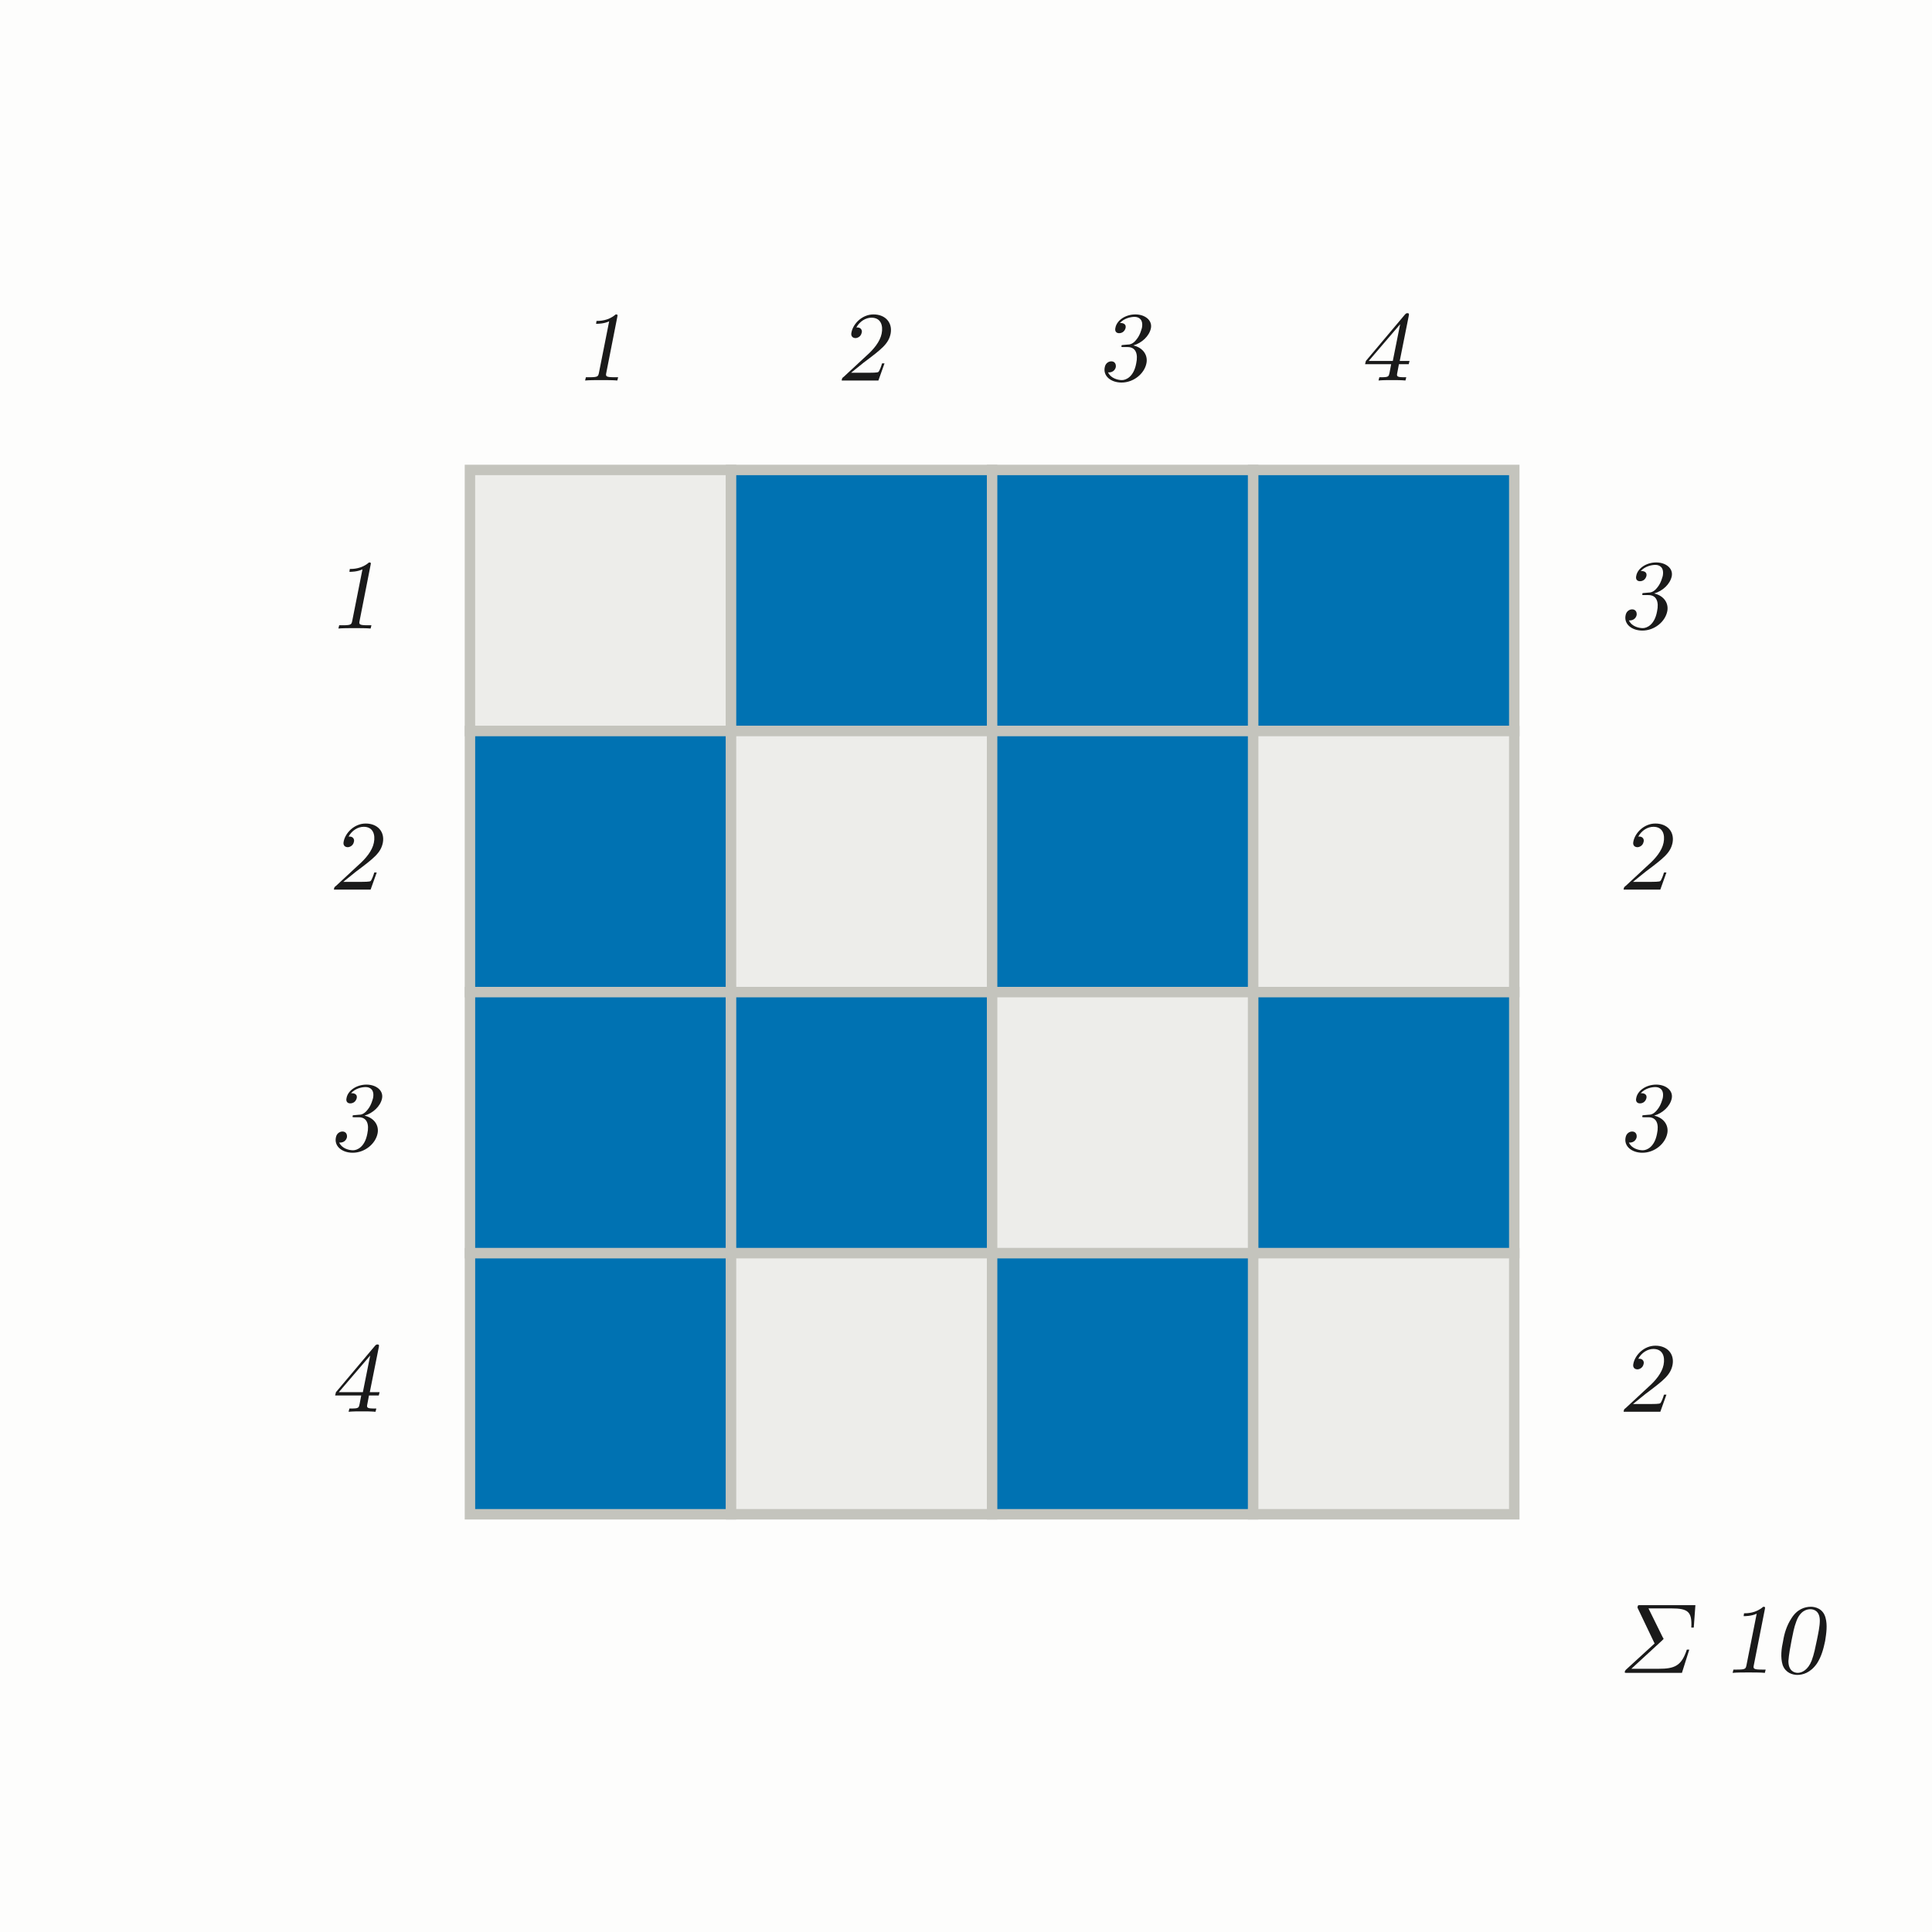
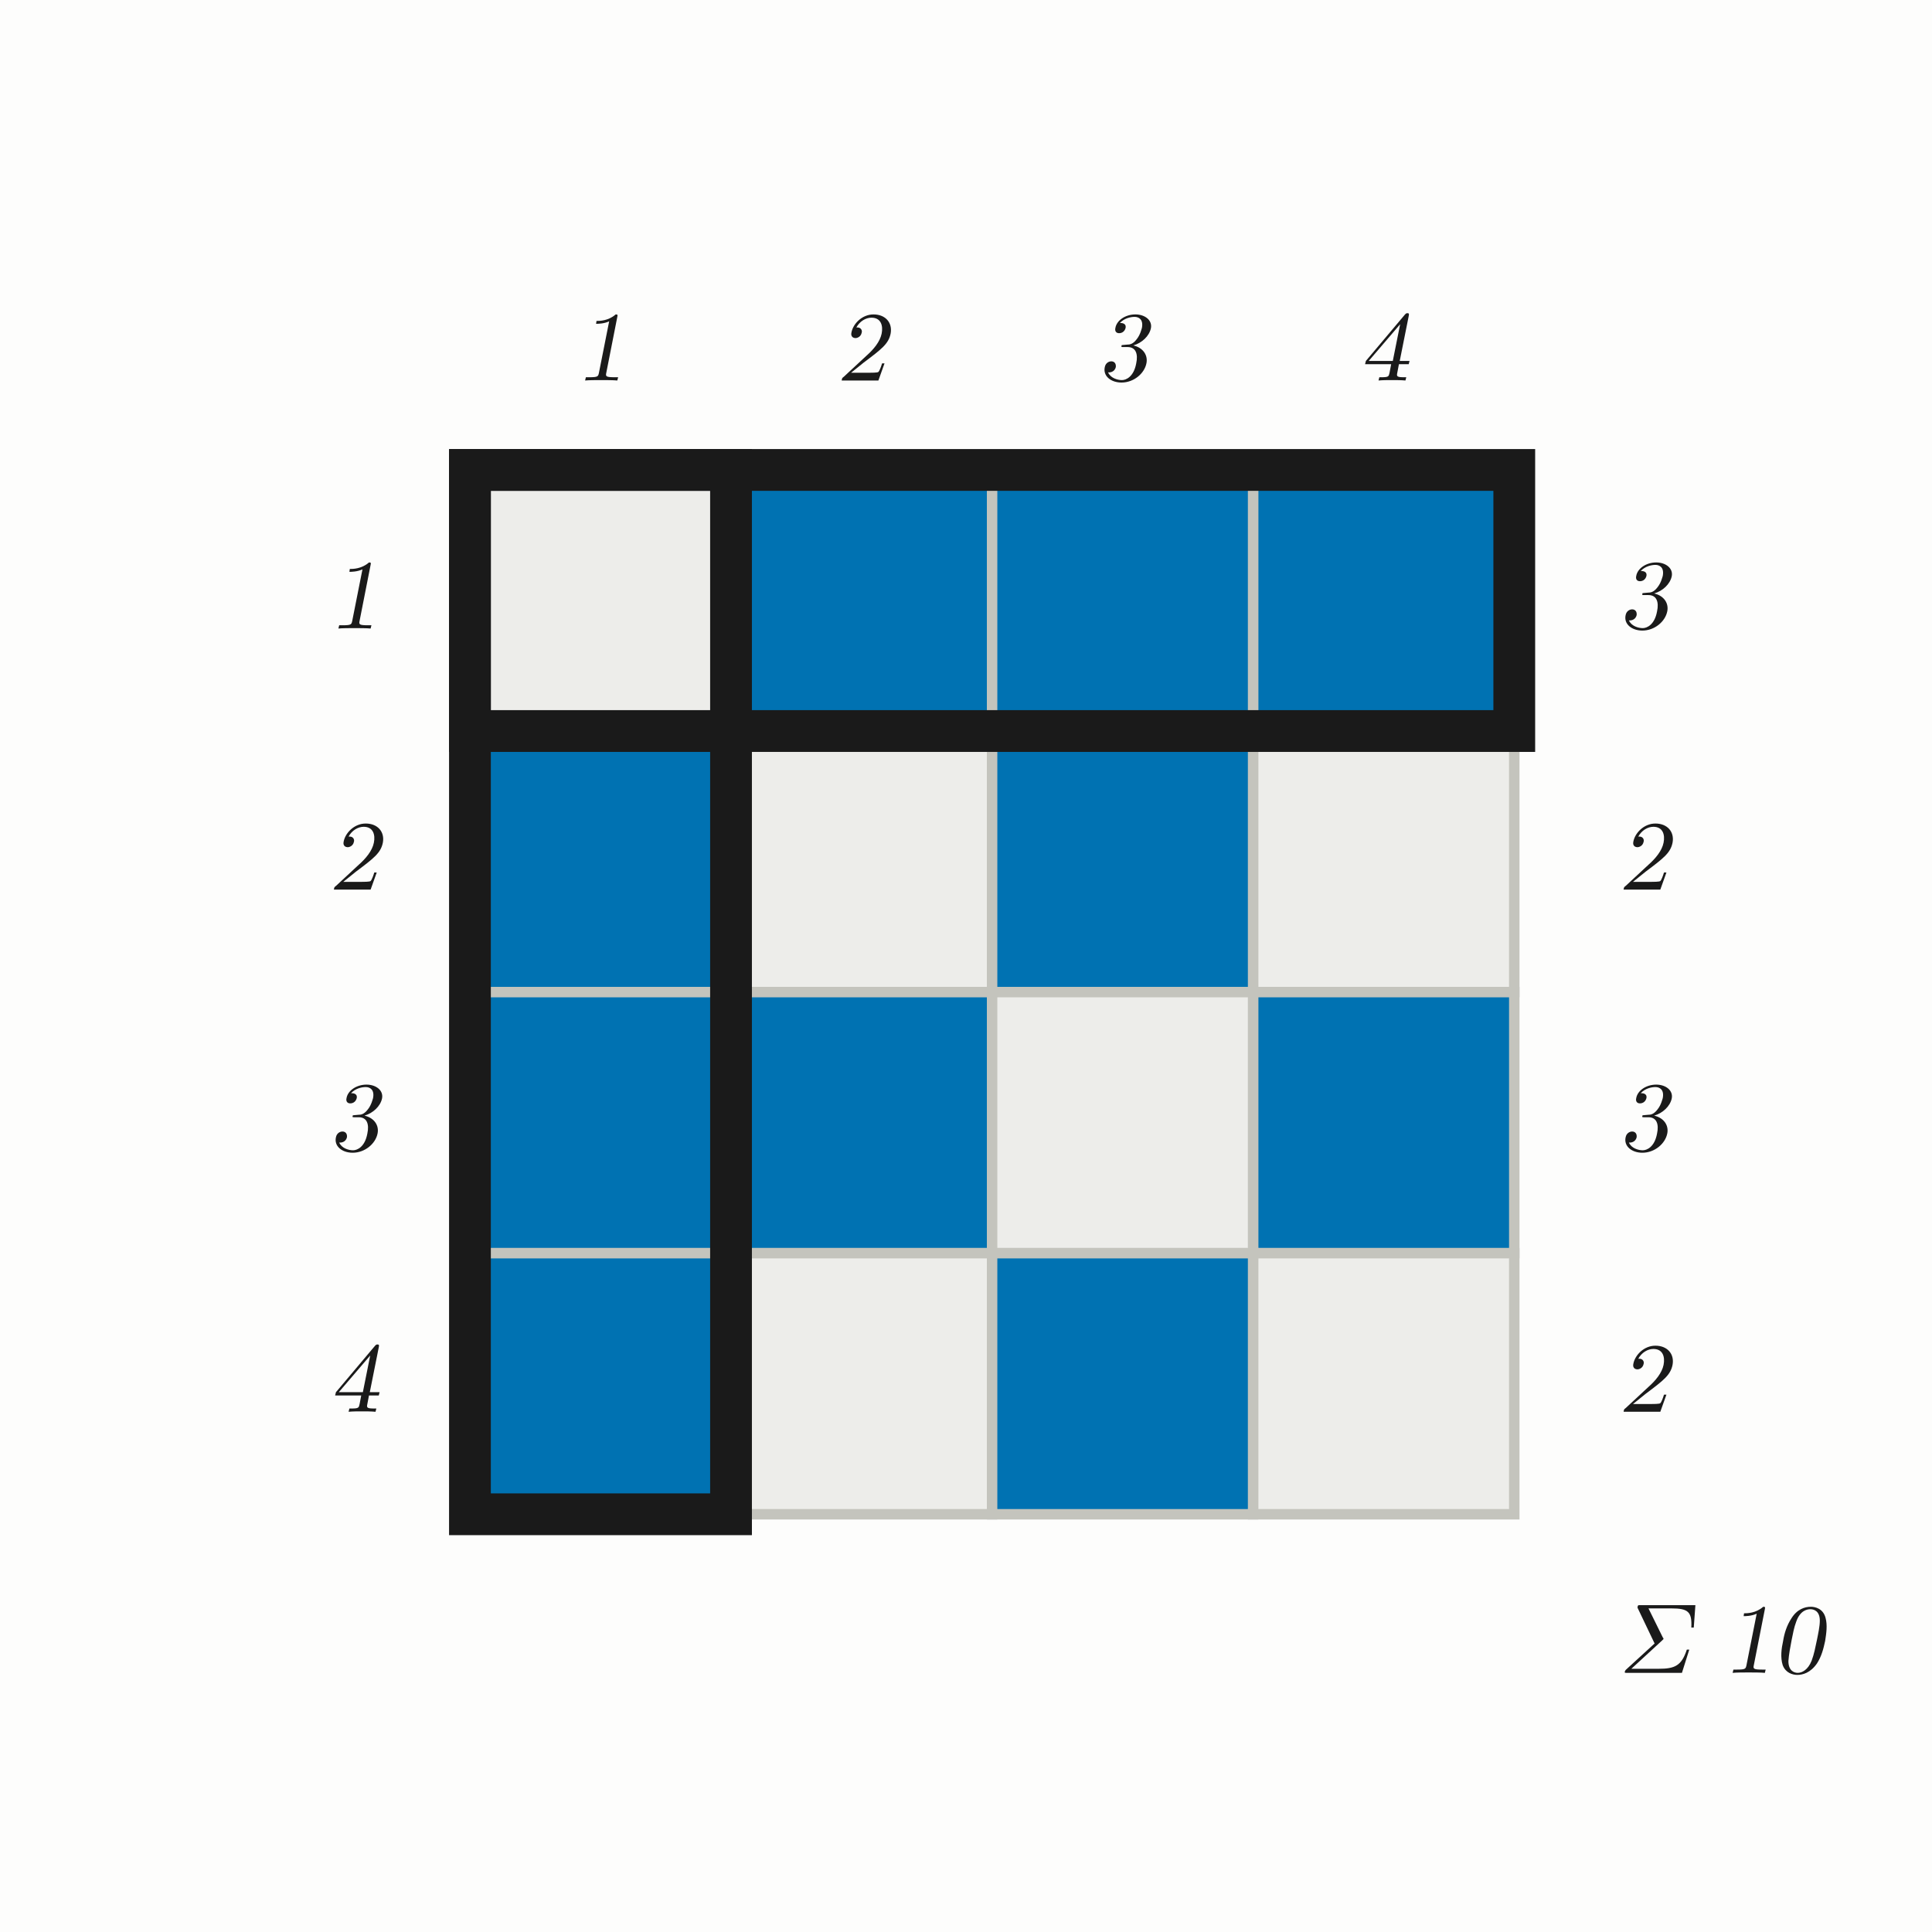
<svg xmlns="http://www.w3.org/2000/svg" viewBox="-18 -18 74 74">
  <rect fill="#FDFDFC" height="74" width="74" x="-18" y="-18" />
  <defs>
    <pattern height="8" id="cv-pat-1" patternUnits="userSpaceOnUse" width="8">
      <rect fill="#0072B2" height="8" width="8" />
    </pattern>
    <pattern height="8" id="cv-pat-2" patternUnits="userSpaceOnUse" width="8">
      <rect fill="#9ED9F5" height="8" width="8" />
      <line stroke="#3E8BB5" stroke-width="1.2" x1="0" x2="8" y1="8" y2="0" />
      <line stroke="#3E8BB5" stroke-width="1.2" x1="-1" x2="1" y1="1" y2="-1" />
      <line stroke="#3E8BB5" stroke-width="1.2" x1="7" x2="9" y1="9" y2="7" />
    </pattern>
    <pattern height="8" id="cv-pat-3" patternUnits="userSpaceOnUse" width="8">
      <rect fill="#D55E00" height="8" width="8" />
      <line stroke="#8A3D00" stroke-width="1.2" x1="0" x2="8" y1="0" y2="8" />
      <line stroke="#8A3D00" stroke-width="1.2" x1="-1" x2="1" y1="7" y2="9" />
      <line stroke="#8A3D00" stroke-width="1.2" x1="7" x2="9" y1="-1" y2="1" />
    </pattern>
    <pattern height="8" id="cv-pat-4" patternUnits="userSpaceOnUse" width="8">
      <rect fill="#009E73" height="8" width="8" />
      <circle cx="4" cy="4" fill="#006147" r="1.4" />
    </pattern>
    <pattern height="8" id="cv-pat-5" patternUnits="userSpaceOnUse" width="8">
      <rect fill="#E69F00" height="8" width="8" />
      <line stroke="#9A6B00" stroke-width="1.2" x1="0" x2="8" y1="4" y2="4" />
      <line stroke="#9A6B00" stroke-width="1.2" x1="4" x2="4" y1="0" y2="8" />
    </pattern>
    <pattern height="8" id="cv-pat-6" patternUnits="userSpaceOnUse" width="8">
      <rect fill="#CC79A7" height="8" width="8" />
      <line stroke="#8A4E70" stroke-width="1.2" x1="0" x2="8" y1="4" y2="4" />
    </pattern>
    <pattern height="8" id="cv-pat-7" patternUnits="userSpaceOnUse" width="8">
      <rect fill="#F0E442" height="8" width="8" />
      <line stroke="#9C9400" stroke-width="1.2" x1="4" x2="4" y1="0" y2="8" />
    </pattern>
    <pattern height="8" id="cv-pat-8" patternUnits="userSpaceOnUse" width="8">
      <rect fill="#3A3A3A" height="8" width="8" />
      <line stroke="#000000" stroke-width="1.2" x1="0" x2="8" y1="0" y2="8" />
      <line stroke="#000000" stroke-width="1.2" x1="0" x2="8" y1="8" y2="0" />
    </pattern>
  </defs>
  <g class="cv-matrix">
    <text dominant-baseline="middle" fill="#1A1A1A" font-family="'KaTeX_Main', 'Latin Modern Math', serif" font-size="3.8" font-style="italic" text-anchor="middle" x="5" y="-4.5">1</text>
    <text dominant-baseline="middle" fill="#1A1A1A" font-family="'KaTeX_Main', 'Latin Modern Math', serif" font-size="3.8" font-style="italic" text-anchor="end" x="-3.5" y="5">1</text>
    <text dominant-baseline="middle" fill="#1A1A1A" font-family="'KaTeX_Main', 'Latin Modern Math', serif" font-size="3.8" font-style="italic" text-anchor="middle" x="15" y="-4.5">2</text>
    <text dominant-baseline="middle" fill="#1A1A1A" font-family="'KaTeX_Main', 'Latin Modern Math', serif" font-size="3.8" font-style="italic" text-anchor="end" x="-3.5" y="15">2</text>
    <text dominant-baseline="middle" fill="#1A1A1A" font-family="'KaTeX_Main', 'Latin Modern Math', serif" font-size="3.8" font-style="italic" text-anchor="middle" x="25" y="-4.5">3</text>
    <text dominant-baseline="middle" fill="#1A1A1A" font-family="'KaTeX_Main', 'Latin Modern Math', serif" font-size="3.8" font-style="italic" text-anchor="end" x="-3.5" y="25">3</text>
    <text dominant-baseline="middle" fill="#1A1A1A" font-family="'KaTeX_Main', 'Latin Modern Math', serif" font-size="3.8" font-style="italic" text-anchor="middle" x="35" y="-4.5">4</text>
    <text dominant-baseline="middle" fill="#1A1A1A" font-family="'KaTeX_Main', 'Latin Modern Math', serif" font-size="3.8" font-style="italic" text-anchor="end" x="-3.5" y="35">4</text>
    <rect fill="#EDEDEA" height="10" stroke="#C4C4BD" stroke-width="0.4" width="10" x="0" y="0" />
    <rect data-el="ev1v2" fill="url(#cv-pat-1)" height="10" stroke="#C4C4BD" stroke-width="0.4" width="10" x="10" y="0" />
    <rect data-el="ev1v3" fill="url(#cv-pat-1)" height="10" stroke="#C4C4BD" stroke-width="0.4" width="10" x="20" y="0" />
    <rect data-el="ev4v1" fill="url(#cv-pat-1)" height="10" stroke="#C4C4BD" stroke-width="0.4" width="10" x="30" y="0" />
    <rect data-el="ev1v2" fill="url(#cv-pat-1)" height="10" stroke="#C4C4BD" stroke-width="0.4" width="10" x="0" y="10" />
    <rect fill="#EDEDEA" height="10" stroke="#C4C4BD" stroke-width="0.4" width="10" x="10" y="10" />
    <rect data-el="ev2v3" fill="url(#cv-pat-1)" height="10" stroke="#C4C4BD" stroke-width="0.4" width="10" x="20" y="10" />
    <rect fill="#EDEDEA" height="10" stroke="#C4C4BD" stroke-width="0.4" width="10" x="30" y="10" />
    <rect data-el="ev1v3" fill="url(#cv-pat-1)" height="10" stroke="#C4C4BD" stroke-width="0.4" width="10" x="0" y="20" />
    <rect data-el="ev2v3" fill="url(#cv-pat-1)" height="10" stroke="#C4C4BD" stroke-width="0.4" width="10" x="10" y="20" />
    <rect fill="#EDEDEA" height="10" stroke="#C4C4BD" stroke-width="0.4" width="10" x="20" y="20" />
    <rect data-el="ev3v4" fill="url(#cv-pat-1)" height="10" stroke="#C4C4BD" stroke-width="0.4" width="10" x="30" y="20" />
    <rect data-el="ev4v1" fill="url(#cv-pat-1)" height="10" stroke="#C4C4BD" stroke-width="0.4" width="10" x="0" y="30" />
    <rect fill="#EDEDEA" height="10" stroke="#C4C4BD" stroke-width="0.4" width="10" x="10" y="30" />
    <rect data-el="ev3v4" fill="url(#cv-pat-1)" height="10" stroke="#C4C4BD" stroke-width="0.4" width="10" x="20" y="30" />
    <rect fill="#EDEDEA" height="10" stroke="#C4C4BD" stroke-width="0.4" width="10" x="30" y="30" />
    <text dominant-baseline="middle" fill="#1A1A1A" font-family="'KaTeX_Main', 'Latin Modern Math', serif" font-size="3.8" font-style="italic" text-anchor="start" x="44" y="5">3</text>
    <text dominant-baseline="middle" fill="#1A1A1A" font-family="'KaTeX_Main', 'Latin Modern Math', serif" font-size="3.8" font-style="italic" text-anchor="start" x="44" y="15">2</text>
    <text dominant-baseline="middle" fill="#1A1A1A" font-family="'KaTeX_Main', 'Latin Modern Math', serif" font-size="3.8" font-style="italic" text-anchor="start" x="44" y="25">3</text>
    <text dominant-baseline="middle" fill="#1A1A1A" font-family="'KaTeX_Main', 'Latin Modern Math', serif" font-size="3.8" font-style="italic" text-anchor="start" x="44" y="35">2</text>
    <text dominant-baseline="middle" fill="#1A1A1A" font-family="'KaTeX_Main', 'Latin Modern Math', serif" font-size="3.8" font-style="italic" text-anchor="start" x="44" y="45">Σ 10</text>
+     <rect fill="none" height="10" paint-order="stroke" stroke="#1A1A1A" stroke-width="1.6" width="40" x="0" y="0" />
+     <rect data-el="v1" fill="none" height="40" paint-order="stroke" stroke="#1A1A1A" stroke-width="1.6" width="10" x="0" y="0" />
+     <rect fill="none" height="10" width="40" x="0" y="10" />
+     <rect data-el="v2" fill="none" height="40" width="10" x="10" y="0" />
+     <rect fill="none" height="10" width="40" x="0" y="20" />
+     <rect data-el="v3" fill="none" height="40" width="10" x="20" y="0" />
+     <rect fill="none" height="10" width="40" x="0" y="30" />
+     <rect data-el="v4" fill="none" height="40" width="10" x="30" y="0" />
  </g>
</svg>
